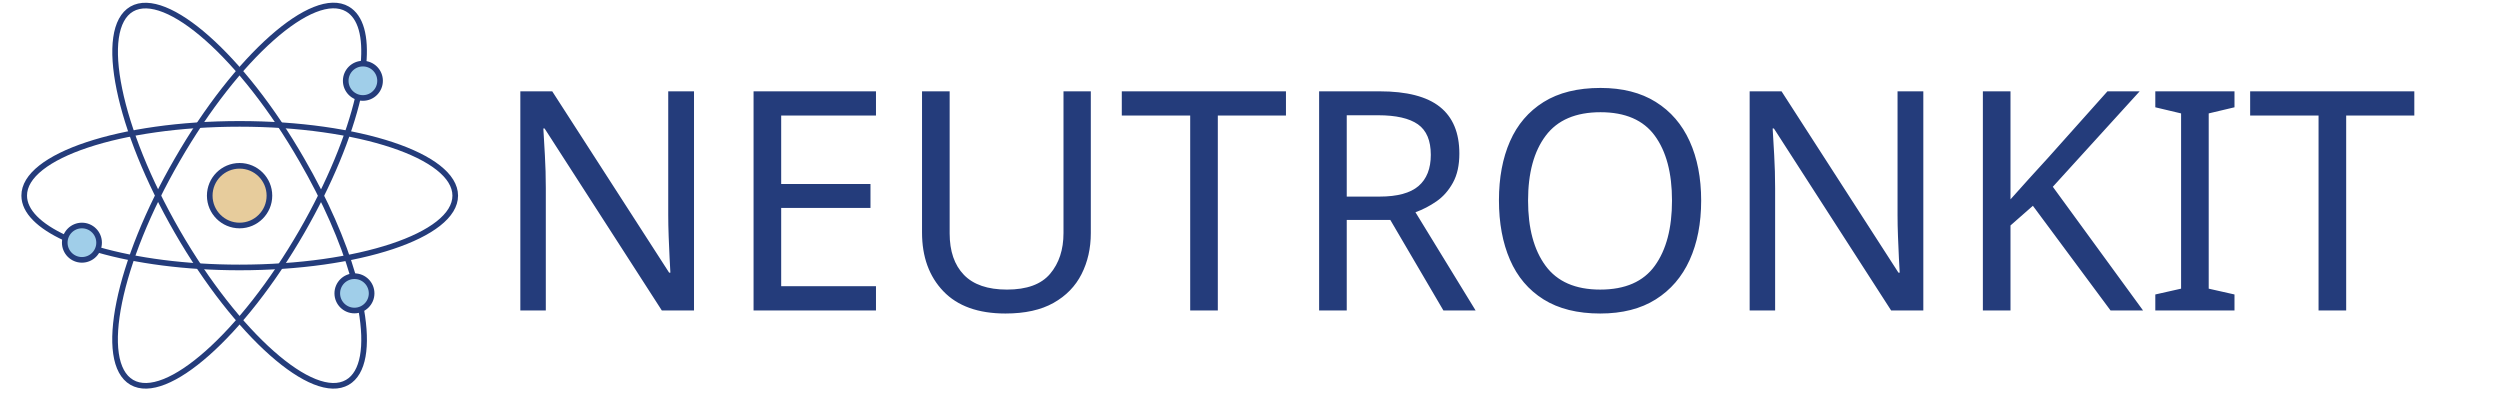
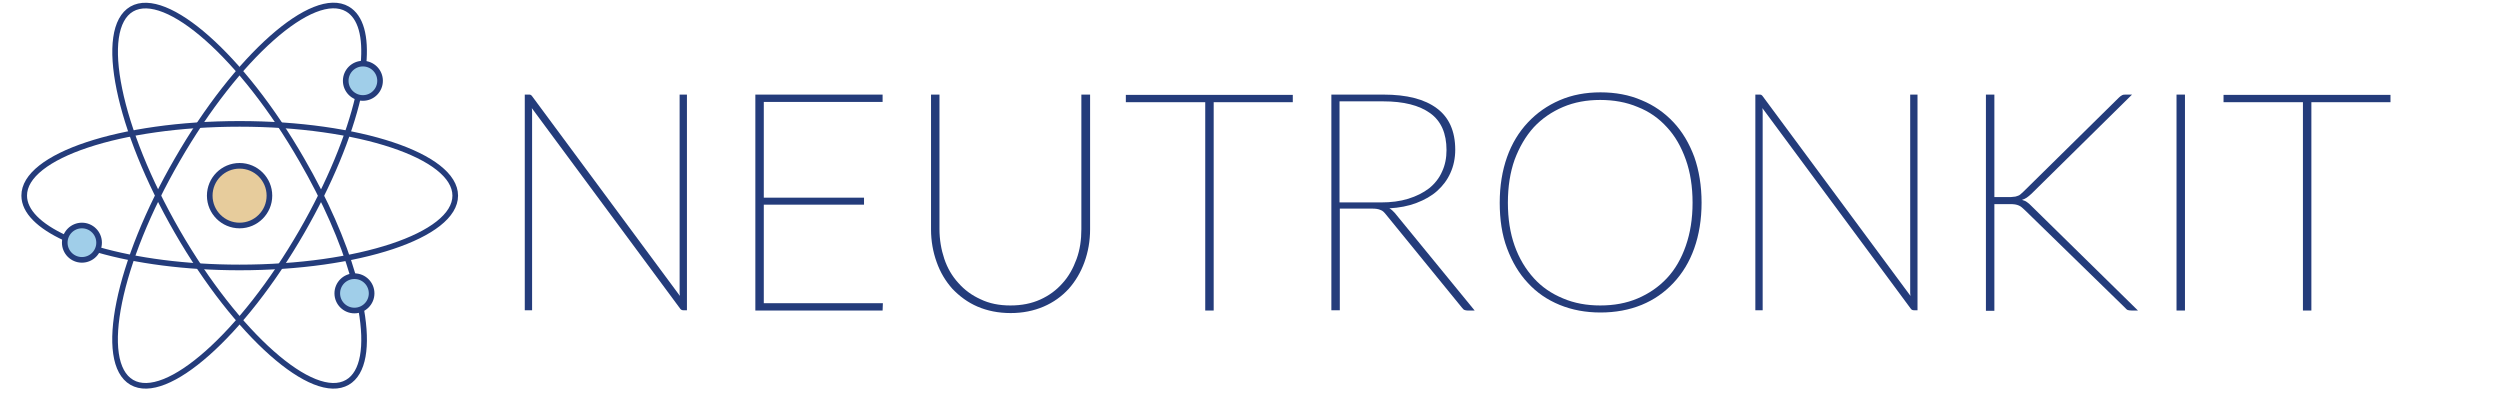
<svg xmlns="http://www.w3.org/2000/svg" version="1.1" id="Layer_1" x="0px" y="0px" viewBox="0 0 888 140" style="enable-background:new 0 0 888 140;" xml:space="preserve">
  <style type="text/css">
	.st0{fill:none;stroke:#243C7B;stroke-width:2;stroke-linecap:round;stroke-linejoin:round;}
	.st1{fill:#A0CEE9;}
	.st2{fill:#E7CC9C;}
	.st3{fill:#243C7B;}
- 	.st4{font-family:'Lato-Thin';}
- 	.st5{font-size:109px;}
</style>
  <g>
    <path class="st0" d="M23.1,84.5c-9.1-4.2-14.5-9.4-14.5-15C8.5,55.4,42.8,44,85.1,44s76.6,11.4,76.6,25.5   c0,14.1-34.3,25.5-76.6,25.5c-19.2,0-36.8-2.4-50.3-6.3" />
  </g>
  <g>
    <path class="st0" d="M128.3,110c2.3,13,0.8,22.5-4.9,25.8c-12.2,7.1-39.3-16.9-60.4-53.5s-28.4-72-16.2-79.1   C59-3.8,86.1,20.1,107.2,56.8c8.4,14.5,14.6,28.8,18.2,41.2" />
  </g>
  <g>
    <path class="st0" d="M127.2,34.4c-3.2,13.8-10.1,30.7-20,47.9c-21.1,36.6-48.2,60.6-60.4,53.5s-5-42.5,16.2-79.1   c21.1-36.6,48.2-60.6,60.4-53.5c4.8,2.8,6.6,9.8,5.7,19.6" />
  </g>
  <g>
    <circle class="st1" cx="128.9" cy="28.7" r="6.1" />
  </g>
  <g>
    <circle class="st0" cx="128.9" cy="28.7" r="6.1" />
  </g>
  <g>
    <circle class="st1" cx="29.1" cy="86.2" r="6.1" />
  </g>
  <g>
    <circle class="st0" cx="29.1" cy="86.2" r="6.1" />
  </g>
  <g>
    <circle class="st1" cx="125.9" cy="104.2" r="6.1" />
  </g>
  <g>
    <circle class="st0" cx="125.9" cy="104.2" r="6.1" />
  </g>
  <g>
    <circle class="st2" cx="85.1" cy="69.5" r="10.6" />
  </g>
  <g>
    <circle class="st0" cx="85.1" cy="69.5" r="10.6" />
  </g>
-   <text transform="matrix(1 0 0 1 174.2457 110.2665)" class="st3 st4 st5">NEUTRONKIT</text>
+   <g>
+     <path class="st3" d="M244,33.6v76.6h-1.3c-0.5,0-0.9-0.2-1.2-0.7l-52.6-71.1c0,0.3,0.1,0.7,0.1,1c0,0.3,0,0.7,0,1v69.8h-2.6V33.6   h1.4c0.3,0,0.5,0,0.7,0.1c0.2,0.1,0.4,0.3,0.6,0.6l52.4,70.8c0-0.3-0.1-0.7-0.1-1c0-0.3,0-0.6,0-0.9V33.6H244z" />
+     <path class="st3" d="M313.6,107.7l-0.1,2.6h-45.2V33.6h45.2v2.6h-42.2v34h35.6v2.5h-35.6v35H313.6z" />
+     <path class="st3" d="M358.9,108.5c4,0,7.5-0.7,10.6-2.1s5.7-3.3,7.9-5.8c2.2-2.4,3.8-5.3,5-8.6s1.7-6.8,1.7-10.6V33.6h3.1v47.9   c0,4.1-0.7,8-2,11.6c-1.3,3.6-3.2,6.8-5.6,9.5c-2.5,2.7-5.4,4.8-8.9,6.3c-3.5,1.5-7.4,2.3-11.7,2.3c-4.4,0-8.3-0.8-11.8-2.3   c-3.5-1.5-6.4-3.7-8.9-6.3c-2.4-2.7-4.3-5.8-5.6-9.5c-1.3-3.6-2-7.5-2-11.6V33.6h3v47.7c0,3.8,0.6,7.3,1.7,10.6   c1.1,3.3,2.8,6.2,5,8.6c2.2,2.5,4.8,4.4,7.9,5.8C351.4,107.8,354.9,108.5,358.9,108.5z" />
+     <path class="st3" d="M459.2,36.3h-28.1v74h-3v-74h-28.2v-2.6h59.3V36.3z" />
+     <path class="st3" d="M523.8,110.3h-2.5c-0.4,0-0.8-0.1-1.1-0.2c-0.3-0.1-0.6-0.4-0.9-0.8l-27-33.1c-0.3-0.4-0.6-0.7-0.9-1   c-0.3-0.3-0.7-0.5-1-0.6c-0.4-0.2-0.8-0.3-1.4-0.4c-0.5-0.1-1.2-0.1-1.9-0.1h-11.2v36.1h-3V33.6h18.5c8.3,0,14.6,1.6,19,4.9   c4.3,3.2,6.5,8.1,6.5,14.7c0,3-0.6,5.8-1.7,8.2c-1.1,2.5-2.7,4.6-4.7,6.4c-2,1.8-4.5,3.2-7.4,4.3c-2.9,1.1-6.1,1.7-9.6,1.9   c0.7,0.4,1.3,0.9,1.9,1.6L523.8,110.3z M475.9,71.9h14.6c3.6,0,6.8-0.4,9.7-1.3c2.9-0.9,5.3-2.1,7.4-3.7c2-1.6,3.6-3.6,4.6-5.9   c1.1-2.3,1.6-4.9,1.6-7.7c0-5.9-1.9-10.3-5.8-13.1c-3.9-2.8-9.4-4.2-16.7-4.2h-15.5V71.9z" />
+     <path class="st3" d="M604.4,72c0,6-0.9,11.4-2.6,16.2s-4.2,8.9-7.4,12.3c-3.2,3.4-6.9,6-11.3,7.8c-4.4,1.8-9.3,2.7-14.6,2.7   c-5.3,0-10.1-0.9-14.5-2.7c-4.4-1.8-8.2-4.4-11.3-7.8c-3.2-3.4-5.6-7.5-7.4-12.3s-2.6-10.2-2.6-16.2c0-6,0.9-11.4,2.6-16.2   c1.7-4.8,4.2-8.9,7.4-12.3c3.2-3.4,6.9-6,11.3-7.9c4.4-1.9,9.2-2.8,14.5-2.8c5.3,0,10.2,0.9,14.6,2.8c4.4,1.8,8.2,4.5,11.3,7.8   c3.2,3.4,5.6,7.5,7.4,12.3C603.5,60.5,604.4,66,604.4,72z M601.2,72c0-5.7-0.8-10.8-2.4-15.3s-3.8-8.4-6.7-11.5   c-2.9-3.2-6.3-5.6-10.4-7.2c-4-1.7-8.5-2.5-13.3-2.5c-4.8,0-9.2,0.8-13.2,2.5c-4,1.7-7.5,4.1-10.4,7.2c-2.9,3.2-5.1,7-6.8,11.5   c-1.6,4.5-2.4,9.6-2.4,15.3c0,5.7,0.8,10.8,2.4,15.3c1.6,4.5,3.9,8.3,6.8,11.5s6.3,5.5,10.4,7.2c4,1.7,8.4,2.5,13.2,2.5   c4.9,0,9.3-0.8,13.3-2.5c4-1.7,7.5-4.1,10.4-7.2c2.9-3.1,5.1-6.9,6.7-11.5S601.2,77.7,601.2,72z" />
+     <path class="st3" d="M681.1,33.6v76.6h-1.3c-0.5,0-0.9-0.2-1.2-0.7l-52.6-71.1c0,0.3,0.1,0.7,0.1,1c0,0.3,0,0.7,0,1v69.8h-2.6V33.6   h1.4c0.3,0,0.5,0,0.7,0.1c0.2,0.1,0.4,0.3,0.6,0.6l52.4,70.8c0-0.3-0.1-0.7-0.1-1c0-0.3,0-0.6,0-0.9V33.6H681.1z" />
+     <path class="st3" d="M708.5,70h4.9c0.7,0,1.3,0,1.8-0.1c0.5,0,0.9-0.1,1.4-0.3c0.4-0.1,0.8-0.3,1.1-0.6c0.3-0.3,0.7-0.6,1.1-1   l33.8-33.3c0.4-0.4,0.8-0.7,1.2-0.9s0.8-0.2,1.3-0.2h2.2l-35.7,35.2c-0.7,0.6-1.2,1.1-1.7,1.4c-0.5,0.3-1,0.6-1.7,0.8   c0.7,0.2,1.3,0.4,1.8,0.8c0.5,0.3,1,0.8,1.6,1.4l37.8,37.1h-2.2c-0.7,0-1.2-0.1-1.5-0.2c-0.3-0.2-0.6-0.4-0.9-0.8l-35.5-34.6   c-0.4-0.4-0.8-0.7-1.1-1s-0.7-0.5-1.1-0.7c-0.4-0.2-0.9-0.3-1.4-0.4s-1.3-0.1-2.2-0.1h-5.1v37.9h-3V33.6h3V70z" />
+     <path class="st3" d="M776.1,110.3h-3V33.6h3V110.3z" />
+     <path class="st3" d="M849.1,36.3H821v74h-3v-74h-28.2v-2.6h59.3V36.3z" />
+   </g>
</svg>
